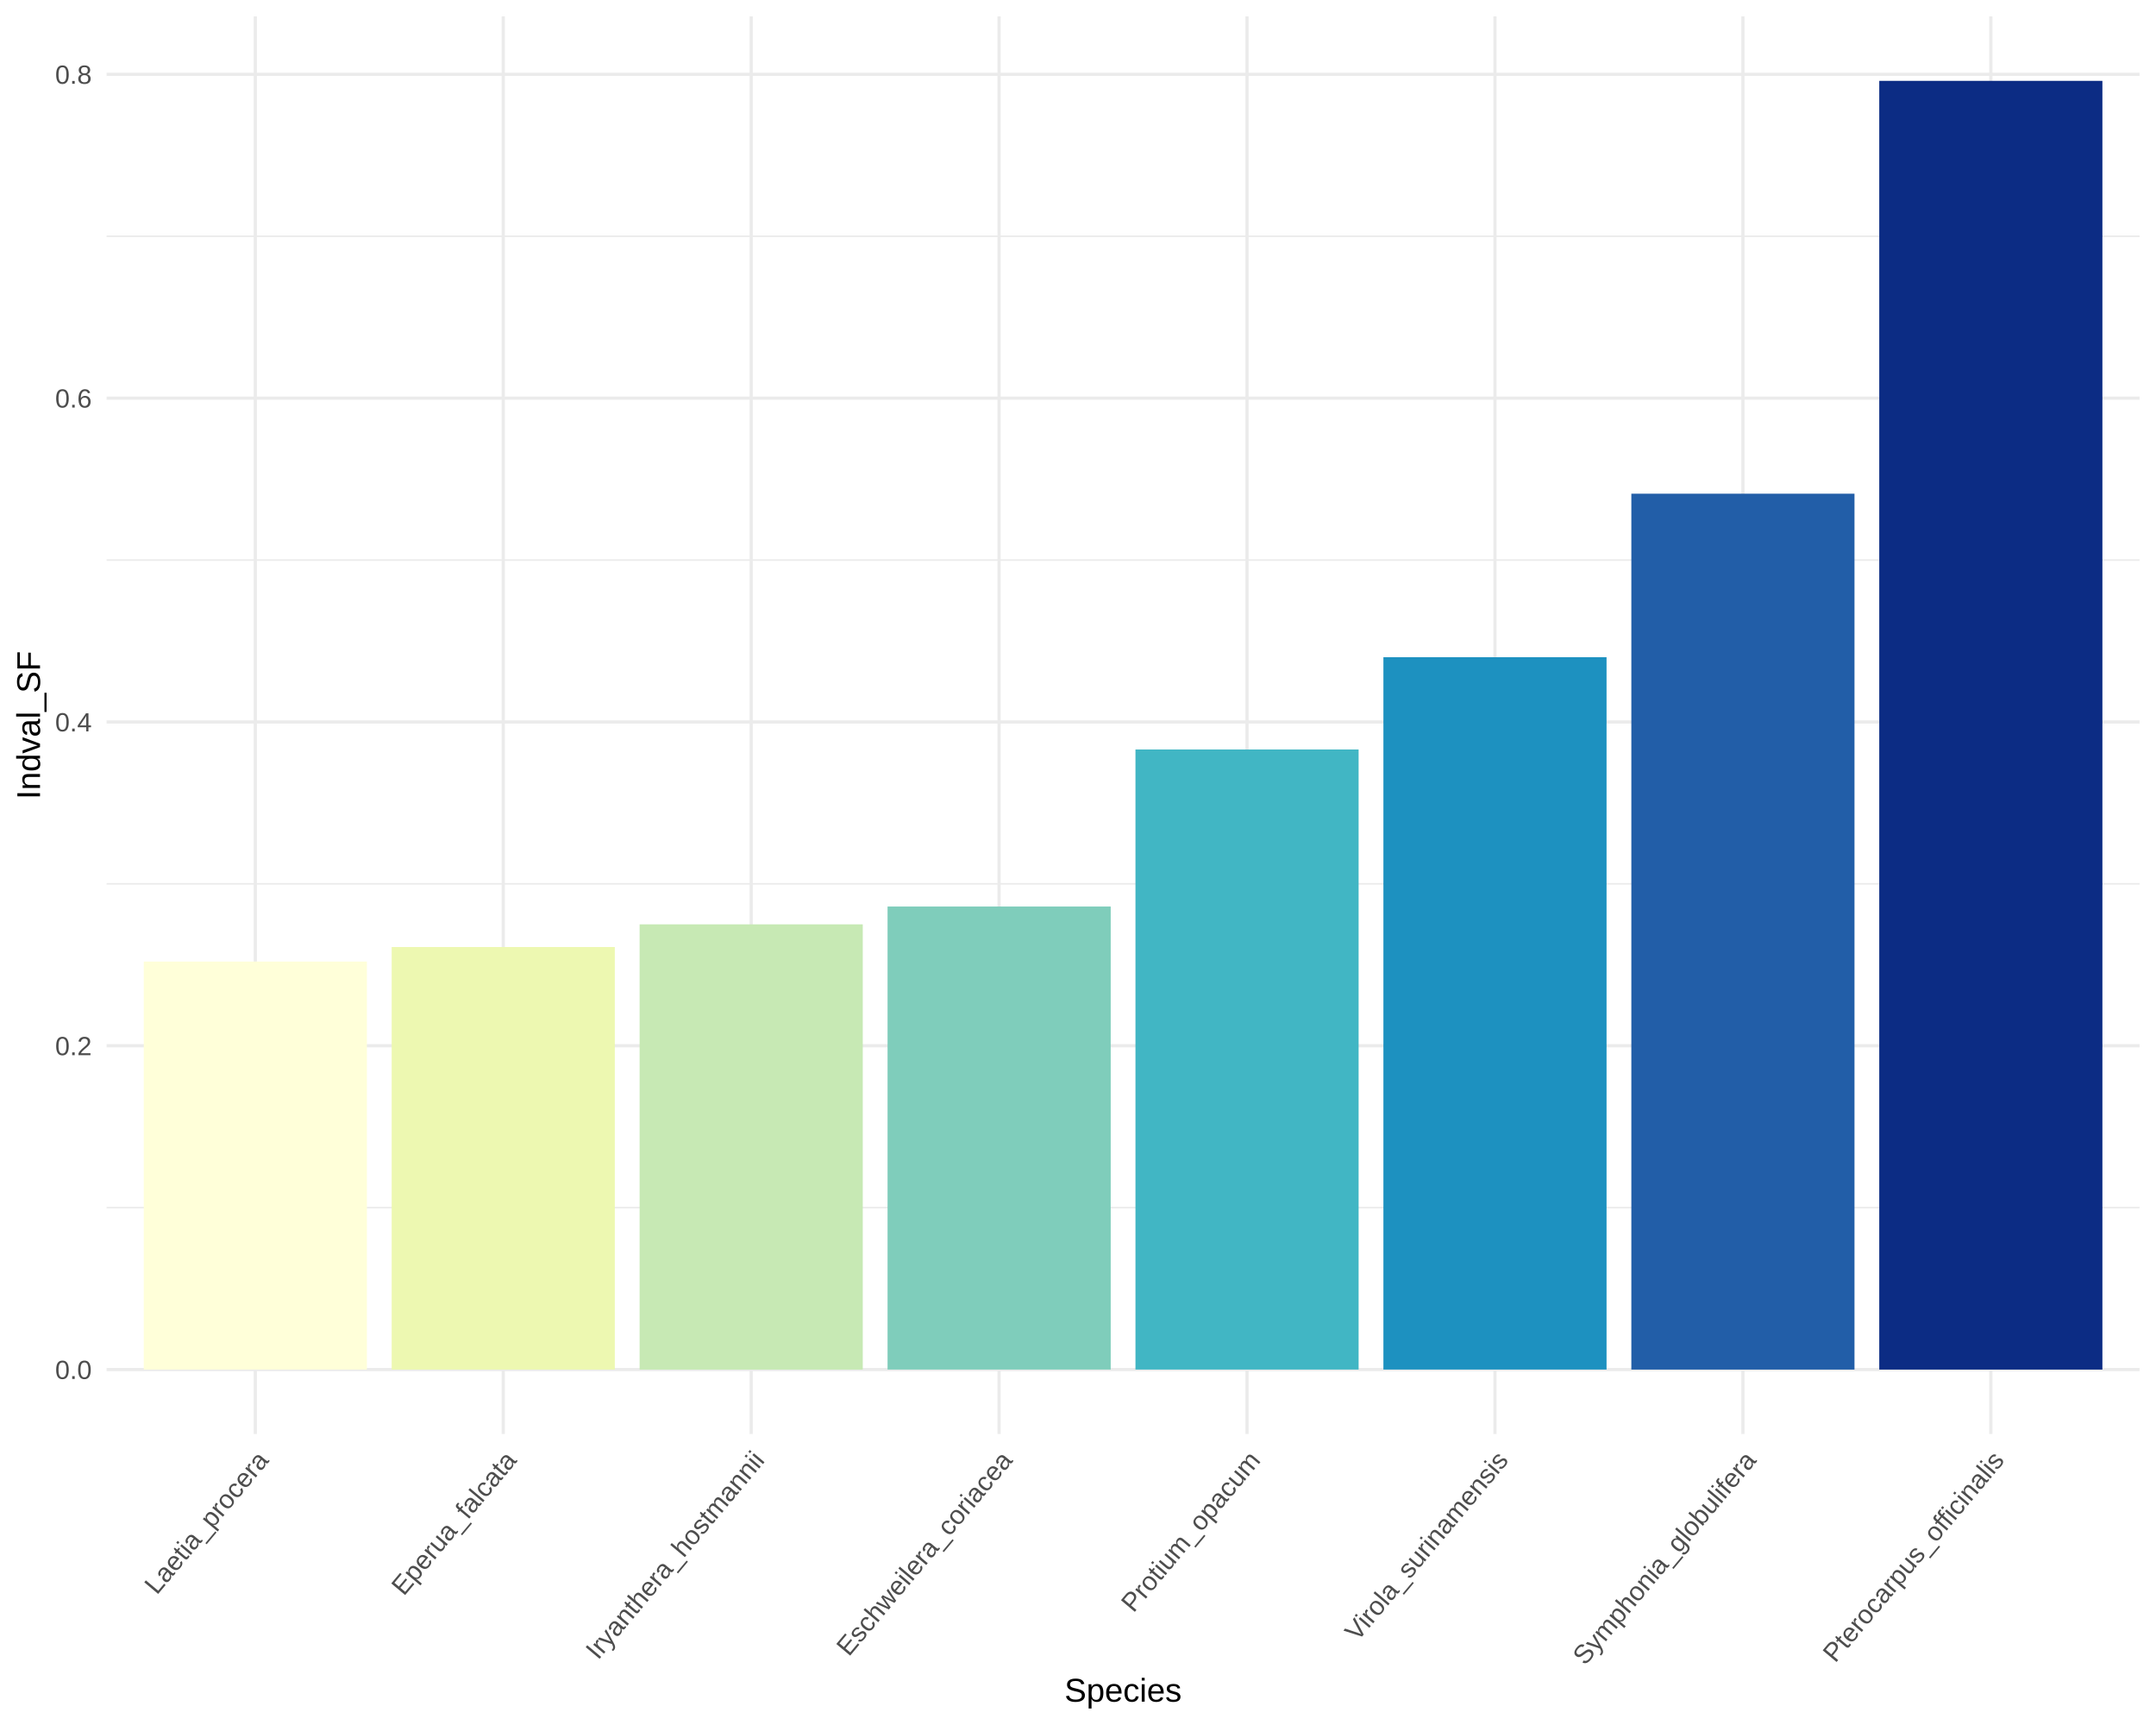
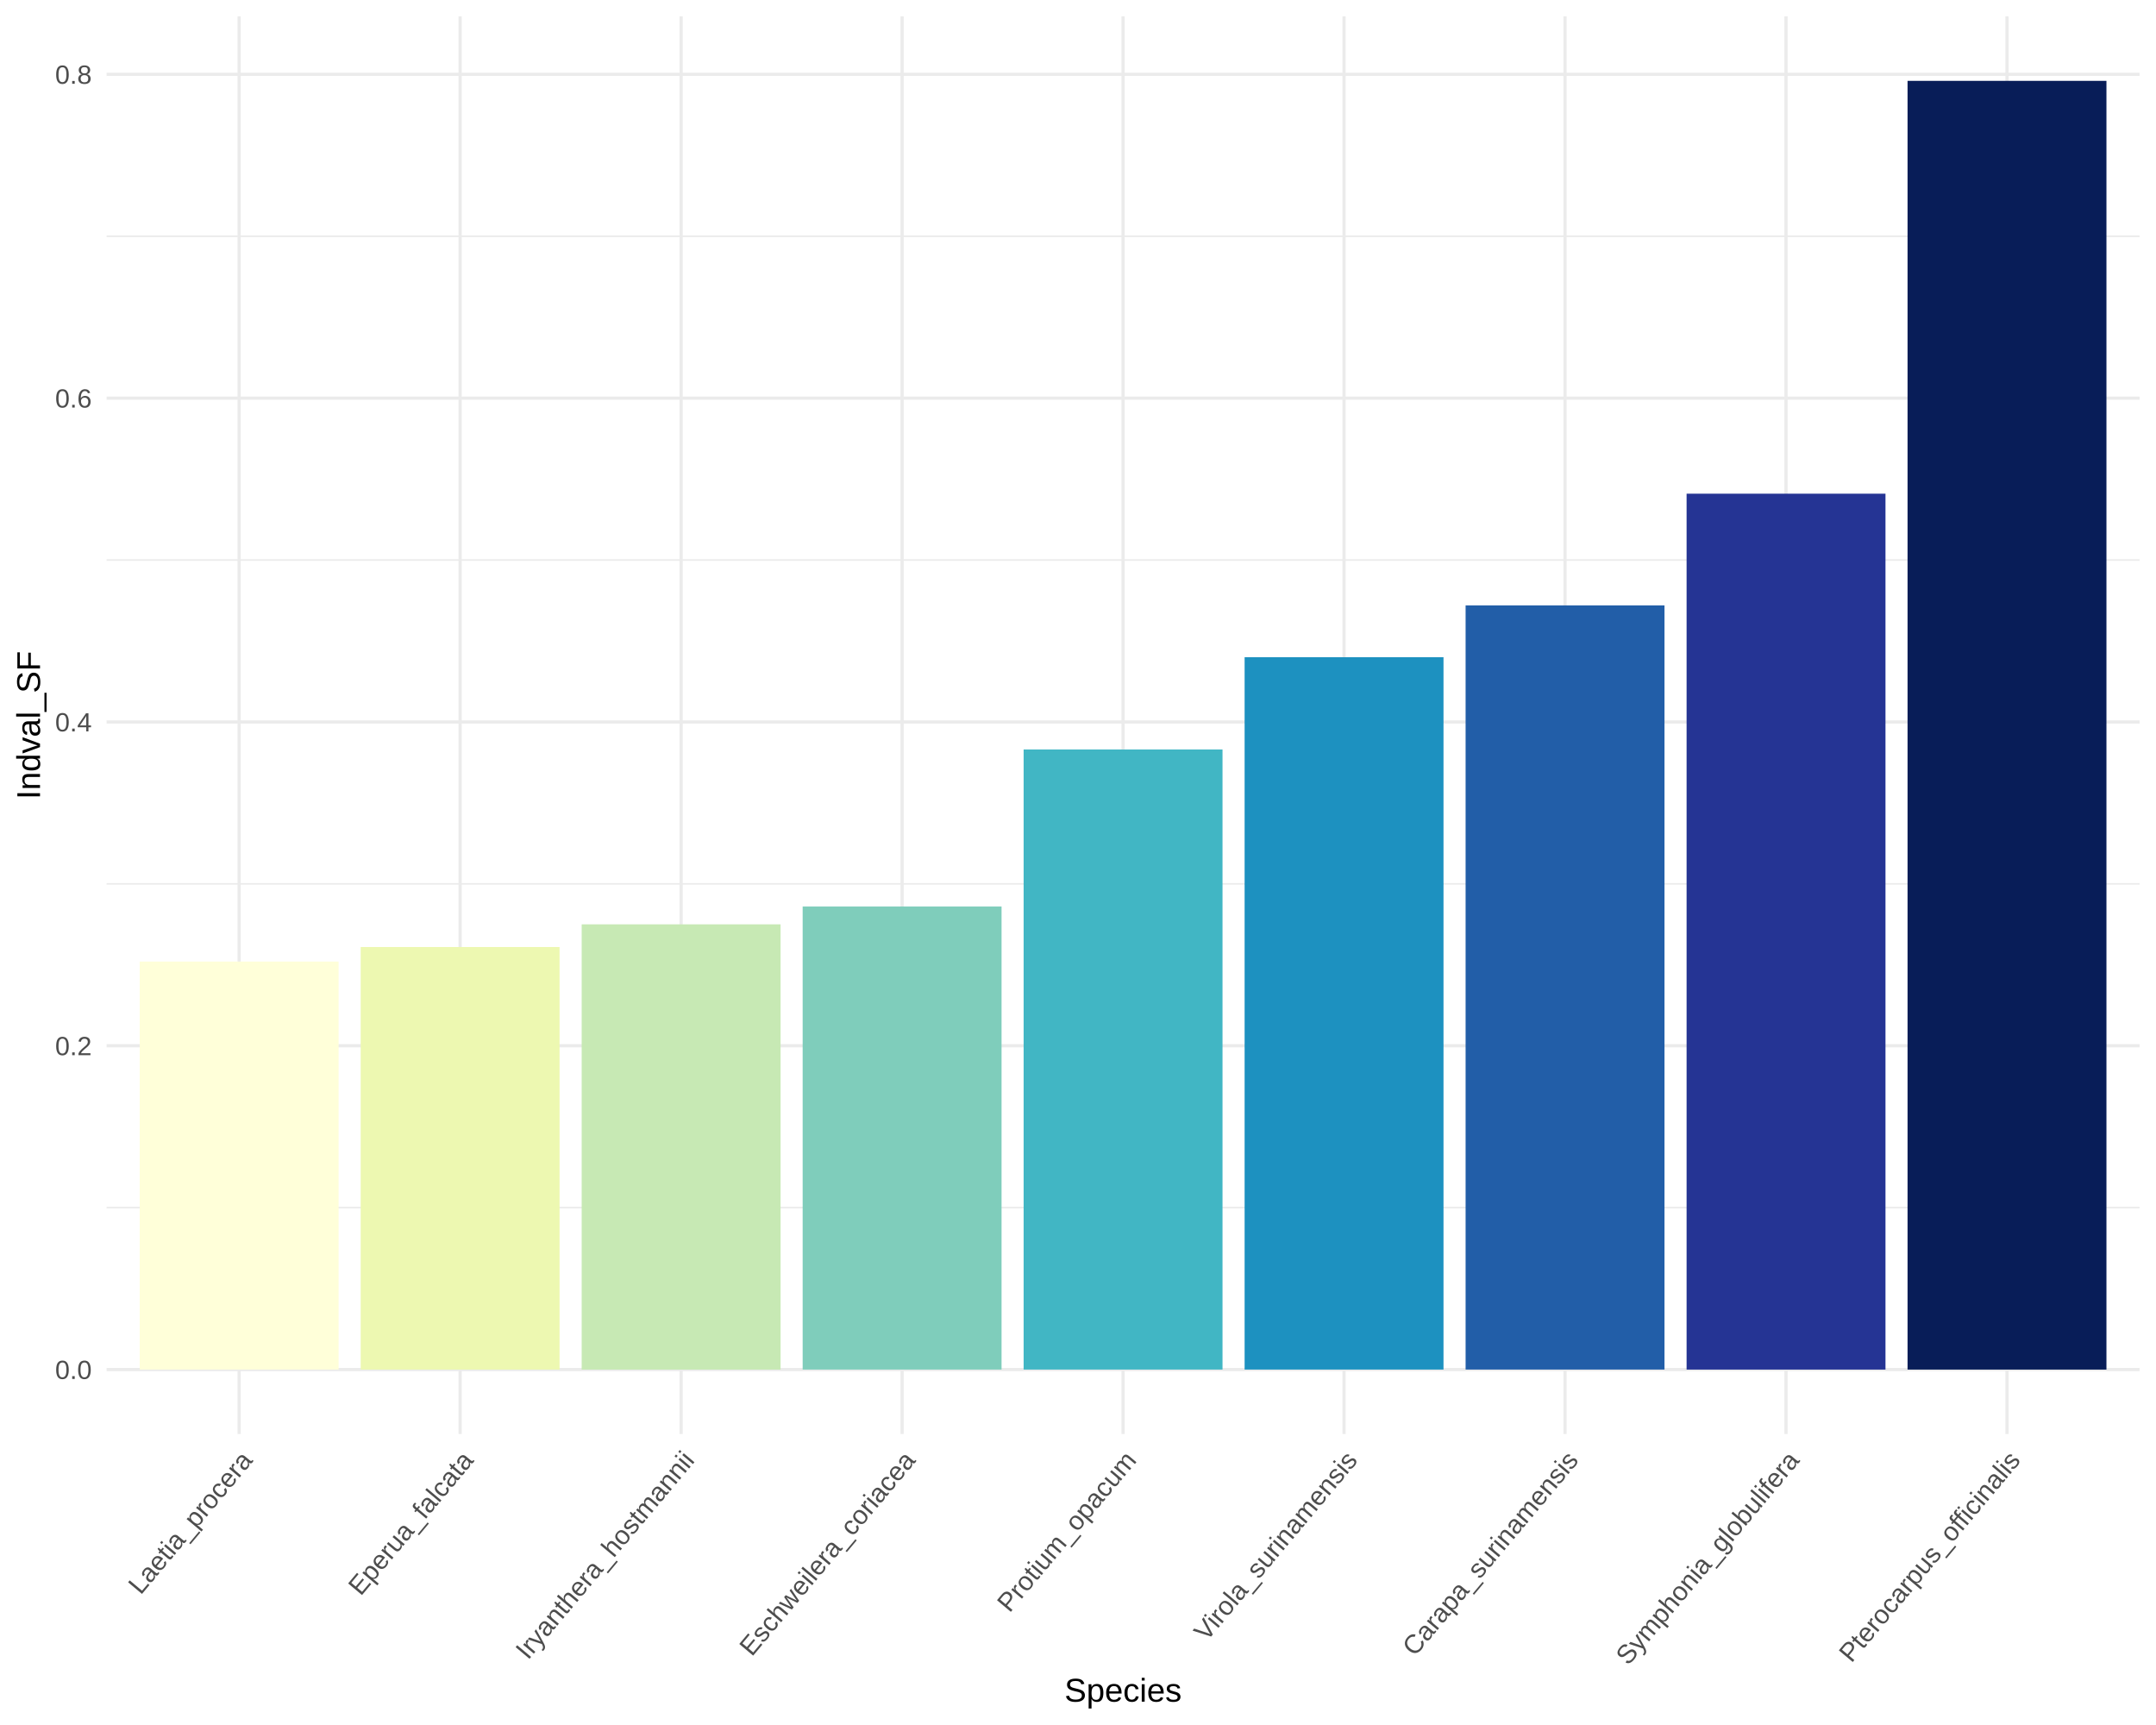
<svg xmlns="http://www.w3.org/2000/svg" class="svglite" width="720.00pt" height="576.00pt" viewBox="0 0 720.00 576.00">
  <defs>
    <style type="text/css">
    .svglite line, .svglite polyline, .svglite polygon, .svglite path, .svglite rect, .svglite circle {
      fill: none;
      stroke: #000000;
      stroke-linecap: round;
      stroke-linejoin: round;
      stroke-miterlimit: 10.00;
    }
    .svglite text {
      white-space: pre;
    }
  </style>
  </defs>
  <rect width="100%" height="100%" style="stroke: none; fill: none;" />
  <defs>
    <clipPath id="cpMC4wMHw3MjAuMDB8MC4wMHw1NzYuMDA=">
      <rect x="0.00" y="0.00" width="720.00" height="576.00" />
    </clipPath>
  </defs>
  <g clip-path="url(#cpMC4wMHw3MjAuMDB8MC4wMHw1NzYuMDA=)">
</g>
  <defs>
    <clipPath id="cpMzUuNTl8NzE0LjUyfDUuNDh8NDc4Ljgz">
      <rect x="35.59" y="5.48" width="678.93" height="473.35" />
    </clipPath>
  </defs>
  <g clip-path="url(#cpMzUuNTl8NzE0LjUyfDUuNDh8NDc4Ljgz)">
    <polyline points="35.59,403.25 714.52,403.25 " style="stroke-width: 0.53; stroke: #EBEBEB; stroke-linecap: butt;" />
    <polyline points="35.59,295.13 714.52,295.13 " style="stroke-width: 0.53; stroke: #EBEBEB; stroke-linecap: butt;" />
    <polyline points="35.59,187.01 714.52,187.01 " style="stroke-width: 0.53; stroke: #EBEBEB; stroke-linecap: butt;" />
    <polyline points="35.59,78.89 714.52,78.89 " style="stroke-width: 0.53; stroke: #EBEBEB; stroke-linecap: butt;" />
    <polyline points="35.59,457.31 714.52,457.31 " style="stroke-width: 1.07; stroke: #EBEBEB; stroke-linecap: butt;" />
    <polyline points="35.59,349.19 714.52,349.19 " style="stroke-width: 1.07; stroke: #EBEBEB; stroke-linecap: butt;" />
    <polyline points="35.59,241.07 714.52,241.07 " style="stroke-width: 1.07; stroke: #EBEBEB; stroke-linecap: butt;" />
    <polyline points="35.59,132.95 714.52,132.95 " style="stroke-width: 1.07; stroke: #EBEBEB; stroke-linecap: butt;" />
    <polyline points="35.59,24.83 714.52,24.83 " style="stroke-width: 1.07; stroke: #EBEBEB; stroke-linecap: butt;" />
-     <polyline points="85.26,478.83 85.26,5.48 " style="stroke-width: 1.07; stroke: #EBEBEB; stroke-linecap: butt;" />
-     <polyline points="168.06,478.83 168.06,5.48 " style="stroke-width: 1.07; stroke: #EBEBEB; stroke-linecap: butt;" />
-     <polyline points="250.86,478.83 250.86,5.48 " style="stroke-width: 1.07; stroke: #EBEBEB; stroke-linecap: butt;" />
-     <polyline points="333.65,478.83 333.65,5.48 " style="stroke-width: 1.07; stroke: #EBEBEB; stroke-linecap: butt;" />
-     <polyline points="416.45,478.83 416.45,5.48 " style="stroke-width: 1.07; stroke: #EBEBEB; stroke-linecap: butt;" />
-     <polyline points="499.25,478.83 499.25,5.48 " style="stroke-width: 1.07; stroke: #EBEBEB; stroke-linecap: butt;" />
-     <polyline points="582.05,478.83 582.05,5.48 " style="stroke-width: 1.07; stroke: #EBEBEB; stroke-linecap: butt;" />
-     <polyline points="664.84,478.83 664.84,5.48 " style="stroke-width: 1.07; stroke: #EBEBEB; stroke-linecap: butt;" />
-     <rect x="130.80" y="316.22" width="74.52" height="141.10" style="stroke-width: 1.07; stroke: none; stroke-linecap: butt; stroke-linejoin: miter; fill: #EDF8B1;" />
-     <rect x="213.60" y="308.65" width="74.52" height="148.67" style="stroke-width: 1.07; stroke: none; stroke-linecap: butt; stroke-linejoin: miter; fill: #C7E9B4;" />
-     <rect x="627.58" y="27.00" width="74.52" height="430.32" style="stroke-width: 1.07; stroke: none; stroke-linecap: butt; stroke-linejoin: miter; fill: #0C2C84;" />
-     <rect x="544.79" y="164.85" width="74.52" height="292.47" style="stroke-width: 1.07; stroke: none; stroke-linecap: butt; stroke-linejoin: miter; fill: #225EA8;" />
-     <rect x="461.99" y="219.45" width="74.52" height="237.86" style="stroke-width: 1.07; stroke: none; stroke-linecap: butt; stroke-linejoin: miter; fill: #1D91C0;" />
-     <rect x="296.40" y="302.70" width="74.52" height="154.61" style="stroke-width: 1.07; stroke: none; stroke-linecap: butt; stroke-linejoin: miter; fill: #7FCDBB;" />
-     <rect x="48.01" y="321.08" width="74.52" height="136.23" style="stroke-width: 1.07; stroke: none; stroke-linecap: butt; stroke-linejoin: miter; fill: #FFFFD9;" />
-     <rect x="379.19" y="250.26" width="74.52" height="207.05" style="stroke-width: 1.07; stroke: none; stroke-linecap: butt; stroke-linejoin: miter; fill: #41B6C4;" />
+     <polyline points="79.86,478.83 79.86,5.48 " style="stroke-width: 1.07; stroke: #EBEBEB; stroke-linecap: butt;" />
+     <polyline points="153.66,478.83 153.66,5.48 " style="stroke-width: 1.07; stroke: #EBEBEB; stroke-linecap: butt;" />
+     <polyline points="227.46,478.83 227.46,5.48 " style="stroke-width: 1.07; stroke: #EBEBEB; stroke-linecap: butt;" />
+     <polyline points="301.26,478.83 301.26,5.48 " style="stroke-width: 1.07; stroke: #EBEBEB; stroke-linecap: butt;" />
+     <polyline points="375.05,478.83 375.05,5.48 " style="stroke-width: 1.07; stroke: #EBEBEB; stroke-linecap: butt;" />
+     <polyline points="448.85,478.83 448.85,5.48 " style="stroke-width: 1.07; stroke: #EBEBEB; stroke-linecap: butt;" />
+     <polyline points="522.65,478.83 522.65,5.48 " style="stroke-width: 1.07; stroke: #EBEBEB; stroke-linecap: butt;" />
+     <polyline points="596.44,478.83 596.44,5.48 " style="stroke-width: 1.07; stroke: #EBEBEB; stroke-linecap: butt;" />
+     <polyline points="670.24,478.83 670.24,5.48 " style="stroke-width: 1.07; stroke: #EBEBEB; stroke-linecap: butt;" />
+     <rect x="120.45" y="316.22" width="66.42" height="141.10" style="stroke-width: 1.07; stroke: none; stroke-linecap: butt; stroke-linejoin: miter; fill: #EDF8B1;" />
+     <rect x="194.25" y="308.65" width="66.42" height="148.67" style="stroke-width: 1.07; stroke: none; stroke-linecap: butt; stroke-linejoin: miter; fill: #C7E9B4;" />
+     <rect x="637.03" y="27.00" width="66.42" height="430.32" style="stroke-width: 1.07; stroke: none; stroke-linecap: butt; stroke-linejoin: miter; fill: #081D58;" />
+     <rect x="563.24" y="164.85" width="66.42" height="292.47" style="stroke-width: 1.07; stroke: none; stroke-linecap: butt; stroke-linejoin: miter; fill: #253494;" />
+     <rect x="415.64" y="219.45" width="66.42" height="237.86" style="stroke-width: 1.07; stroke: none; stroke-linecap: butt; stroke-linejoin: miter; fill: #1D91C0;" />
+     <rect x="268.05" y="302.70" width="66.42" height="154.61" style="stroke-width: 1.07; stroke: none; stroke-linecap: butt; stroke-linejoin: miter; fill: #7FCDBB;" />
+     <rect x="489.44" y="202.15" width="66.42" height="255.16" style="stroke-width: 1.07; stroke: none; stroke-linecap: butt; stroke-linejoin: miter; fill: #225EA8;" />
+     <rect x="46.66" y="321.08" width="66.42" height="136.23" style="stroke-width: 1.07; stroke: none; stroke-linecap: butt; stroke-linejoin: miter; fill: #FFFFD9;" />
+     <rect x="341.84" y="250.26" width="66.42" height="207.05" style="stroke-width: 1.07; stroke: none; stroke-linecap: butt; stroke-linejoin: miter; fill: #41B6C4;" />
  </g>
  <g clip-path="url(#cpMC4wMHw3MjAuMDB8MC4wMHw1NzYuMDA=)">
    <text x="30.65" y="460.46" text-anchor="end" style="font-size: 8.80px;fill: #4D4D4D; font-family: &quot;Arial&quot;;" textLength="12.24px" lengthAdjust="spacingAndGlyphs">0.0</text>
    <text x="30.65" y="352.34" text-anchor="end" style="font-size: 8.80px;fill: #4D4D4D; font-family: &quot;Arial&quot;;" textLength="12.24px" lengthAdjust="spacingAndGlyphs">0.2</text>
    <text x="30.65" y="244.22" text-anchor="end" style="font-size: 8.80px;fill: #4D4D4D; font-family: &quot;Arial&quot;;" textLength="12.24px" lengthAdjust="spacingAndGlyphs">0.4</text>
    <text x="30.65" y="136.10" text-anchor="end" style="font-size: 8.80px;fill: #4D4D4D; font-family: &quot;Arial&quot;;" textLength="12.24px" lengthAdjust="spacingAndGlyphs">0.6</text>
    <text x="30.65" y="27.98" text-anchor="end" style="font-size: 8.80px;fill: #4D4D4D; font-family: &quot;Arial&quot;;" textLength="12.24px" lengthAdjust="spacingAndGlyphs">0.8</text>
-     <text transform="translate(90.09,487.81) rotate(-50)" text-anchor="end" style="font-size: 8.80px;fill: #4D4D4D; font-family: &quot;Arial&quot;;" textLength="58.72px" lengthAdjust="spacingAndGlyphs">Laetia_procera</text>
-     <text transform="translate(172.89,487.81) rotate(-50)" text-anchor="end" style="font-size: 8.80px;fill: #4D4D4D; font-family: &quot;Arial&quot;;" textLength="59.21px" lengthAdjust="spacingAndGlyphs">Eperua_falcata</text>
-     <text transform="translate(255.68,487.81) rotate(-50)" text-anchor="end" style="font-size: 8.80px;fill: #4D4D4D; font-family: &quot;Arial&quot;;" textLength="87.09px" lengthAdjust="spacingAndGlyphs">Iryanthera_hostmannii</text>
-     <text transform="translate(338.48,487.81) rotate(-50)" text-anchor="end" style="font-size: 8.80px;fill: #4D4D4D; font-family: &quot;Arial&quot;;" textLength="85.59px" lengthAdjust="spacingAndGlyphs">Eschweilera_coriacea</text>
-     <text transform="translate(421.28,487.81) rotate(-50)" text-anchor="end" style="font-size: 8.80px;fill: #4D4D4D; font-family: &quot;Arial&quot;;" textLength="66.53px" lengthAdjust="spacingAndGlyphs">Protium_opacum</text>
-     <text transform="translate(504.07,487.81) rotate(-50)" text-anchor="end" style="font-size: 8.80px;fill: #4D4D4D; font-family: &quot;Arial&quot;;" textLength="79.07px" lengthAdjust="spacingAndGlyphs">Virola_surinamensis</text>
-     <text transform="translate(586.87,487.81) rotate(-50)" text-anchor="end" style="font-size: 8.80px;fill: #4D4D4D; font-family: &quot;Arial&quot;;" textLength="89.53px" lengthAdjust="spacingAndGlyphs">Symphonia_globulifera</text>
-     <text transform="translate(669.67,487.81) rotate(-50)" text-anchor="end" style="font-size: 8.80px;fill: #4D4D4D; font-family: &quot;Arial&quot;;" textLength="88.38px" lengthAdjust="spacingAndGlyphs">Pterocarpus_officinalis</text>
+     <text transform="translate(84.69,487.81) rotate(-50)" text-anchor="end" style="font-size: 8.80px;fill: #4D4D4D; font-family: &quot;Arial&quot;;" textLength="58.72px" lengthAdjust="spacingAndGlyphs">Laetia_procera</text>
+     <text transform="translate(158.49,487.81) rotate(-50)" text-anchor="end" style="font-size: 8.80px;fill: #4D4D4D; font-family: &quot;Arial&quot;;" textLength="59.21px" lengthAdjust="spacingAndGlyphs">Eperua_falcata</text>
+     <text transform="translate(232.28,487.81) rotate(-50)" text-anchor="end" style="font-size: 8.80px;fill: #4D4D4D; font-family: &quot;Arial&quot;;" textLength="87.09px" lengthAdjust="spacingAndGlyphs">Iryanthera_hostmannii</text>
+     <text transform="translate(306.08,487.81) rotate(-50)" text-anchor="end" style="font-size: 8.80px;fill: #4D4D4D; font-family: &quot;Arial&quot;;" textLength="85.59px" lengthAdjust="spacingAndGlyphs">Eschweilera_coriacea</text>
+     <text transform="translate(379.88,487.81) rotate(-50)" text-anchor="end" style="font-size: 8.80px;fill: #4D4D4D; font-family: &quot;Arial&quot;;" textLength="66.53px" lengthAdjust="spacingAndGlyphs">Protium_opacum</text>
+     <text transform="translate(453.68,487.81) rotate(-50)" text-anchor="end" style="font-size: 8.80px;fill: #4D4D4D; font-family: &quot;Arial&quot;;" textLength="79.07px" lengthAdjust="spacingAndGlyphs">Virola_surinamensis</text>
+     <text transform="translate(527.47,487.81) rotate(-50)" text-anchor="end" style="font-size: 8.80px;fill: #4D4D4D; font-family: &quot;Arial&quot;;" textLength="85.60px" lengthAdjust="spacingAndGlyphs">Carapa_surinamensis</text>
+     <text transform="translate(601.27,487.81) rotate(-50)" text-anchor="end" style="font-size: 8.80px;fill: #4D4D4D; font-family: &quot;Arial&quot;;" textLength="89.53px" lengthAdjust="spacingAndGlyphs">Symphonia_globulifera</text>
+     <text transform="translate(675.07,487.81) rotate(-50)" text-anchor="end" style="font-size: 8.80px;fill: #4D4D4D; font-family: &quot;Arial&quot;;" textLength="88.38px" lengthAdjust="spacingAndGlyphs">Pterocarpus_officinalis</text>
    <text x="375.05" y="568.20" text-anchor="middle" style="font-size: 11.00px; font-family: &quot;Arial&quot;;" textLength="39.14px" lengthAdjust="spacingAndGlyphs">Species</text>
    <text transform="translate(13.36,242.15) rotate(-90)" text-anchor="middle" style="font-size: 11.00px; font-family: &quot;Arial&quot;;" textLength="49.54px" lengthAdjust="spacingAndGlyphs">Indval_SF</text>
  </g>
</svg>
